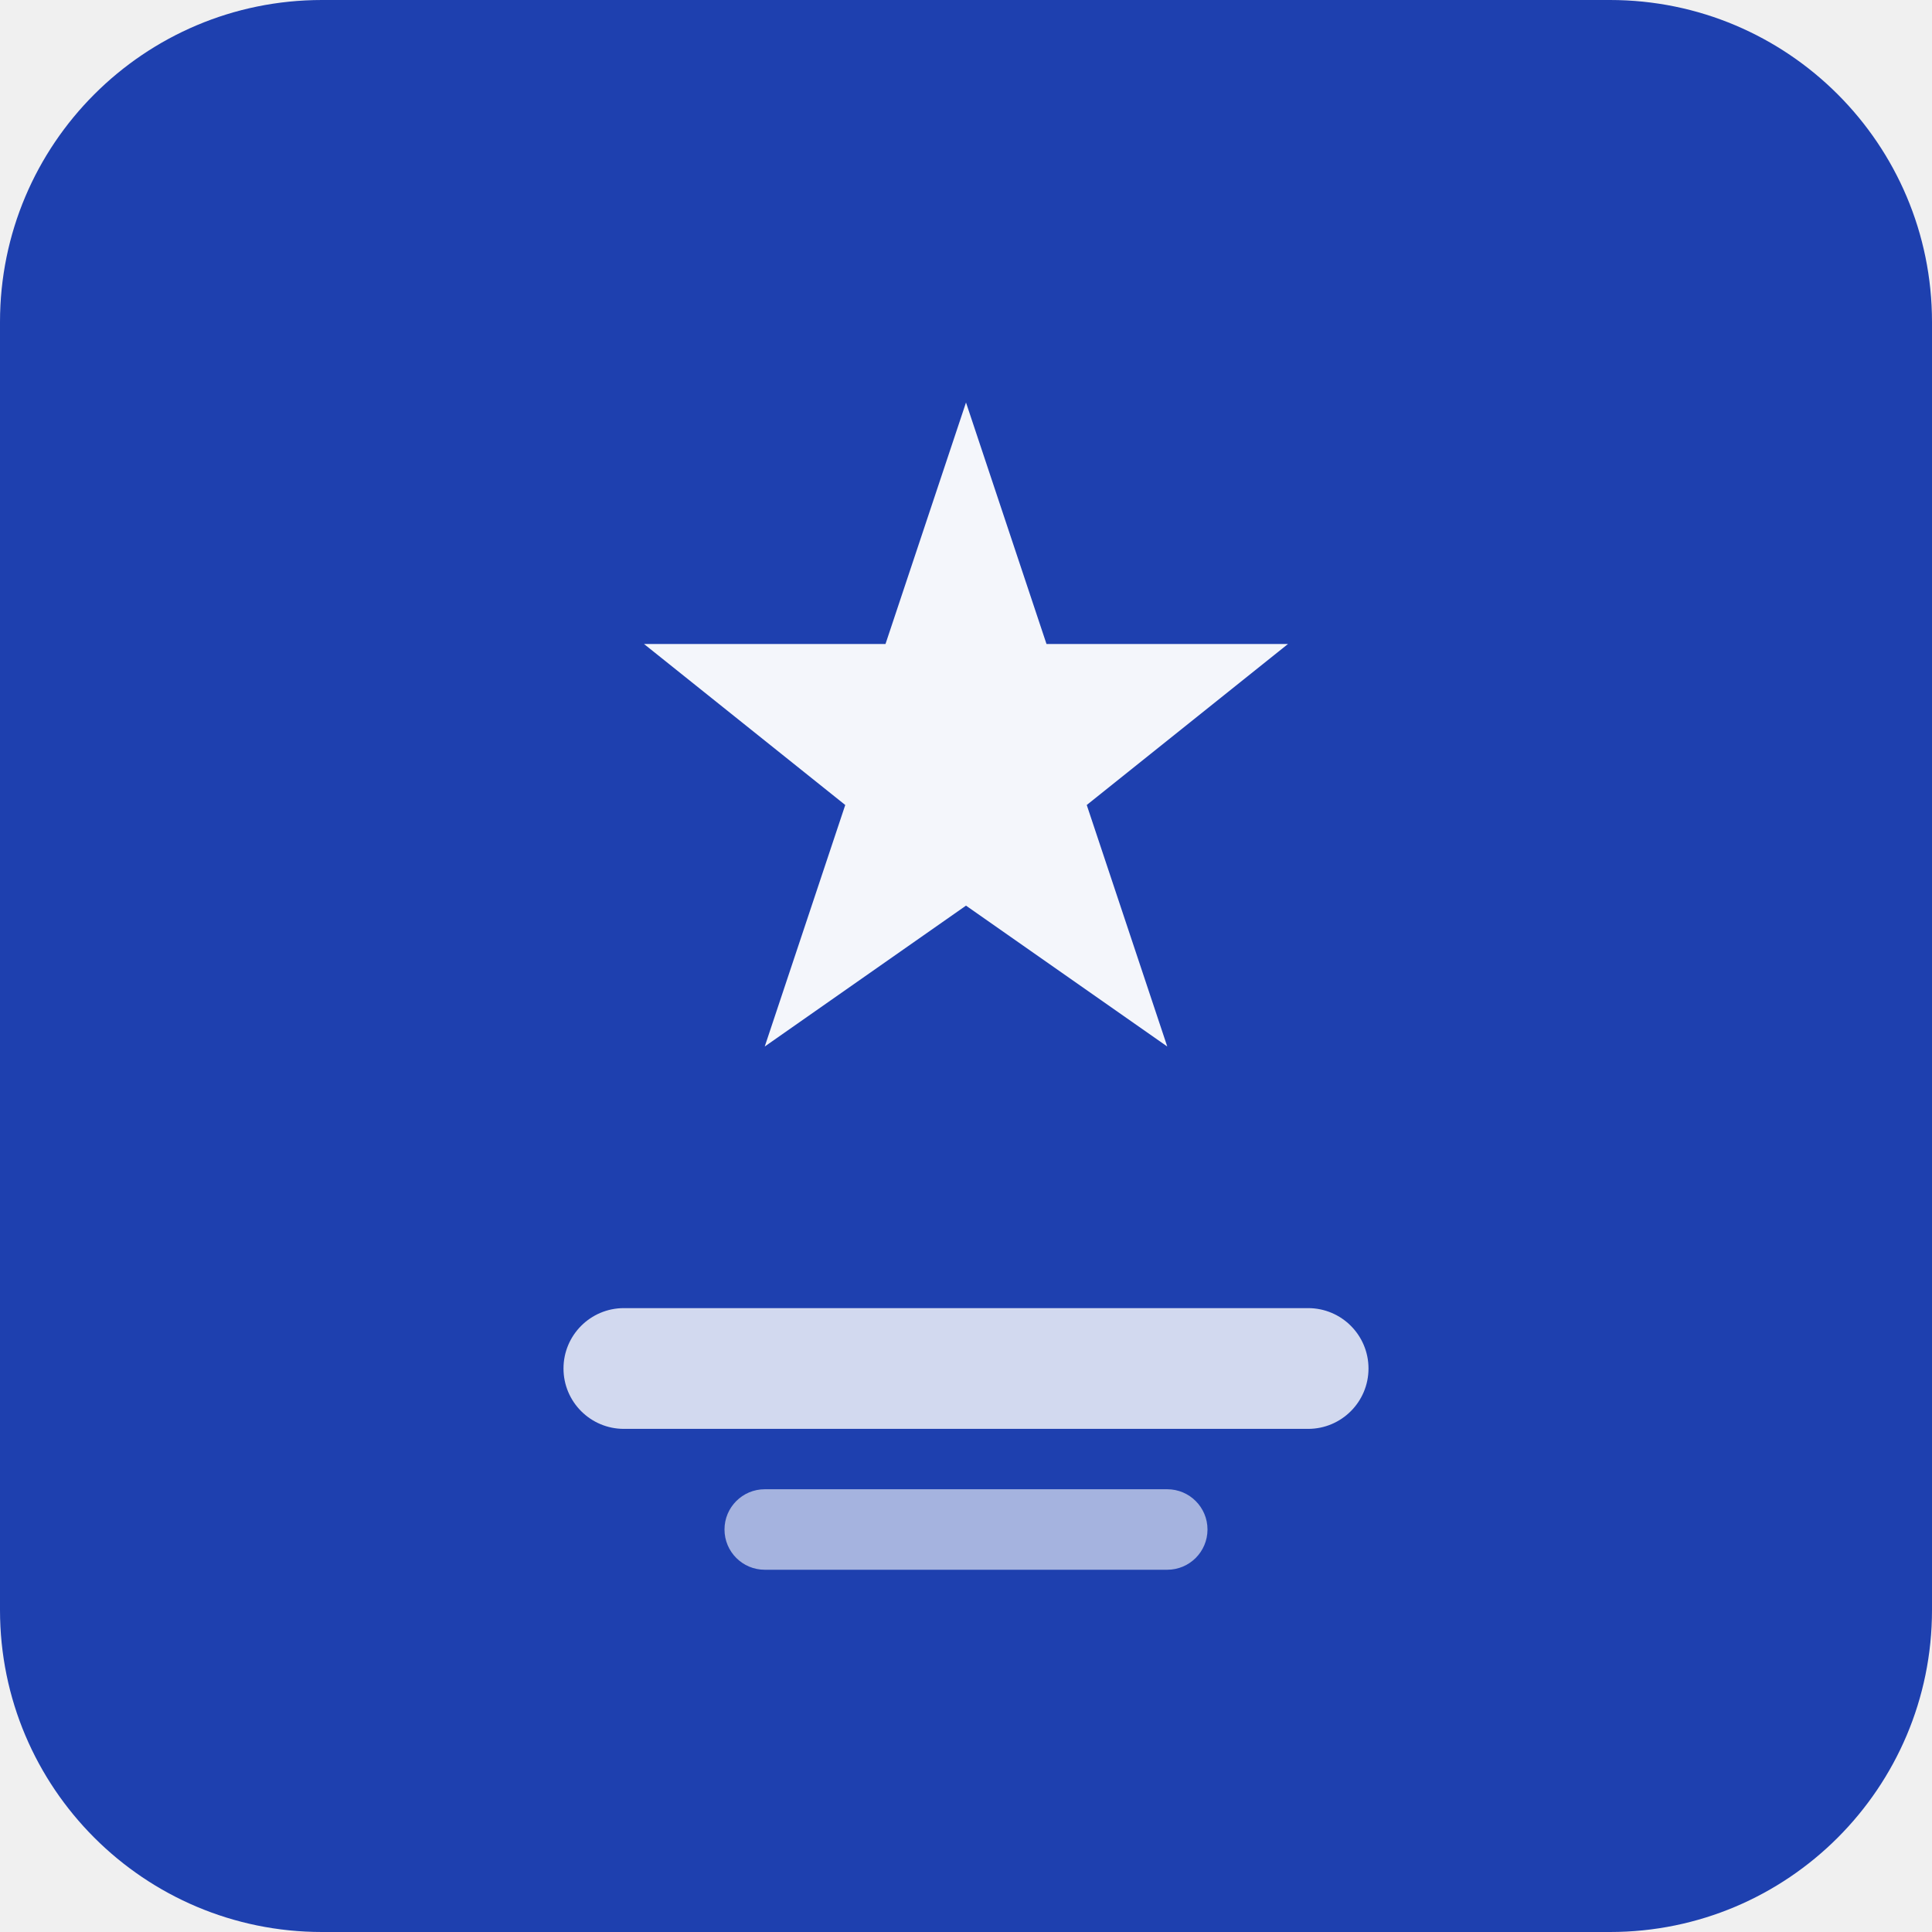
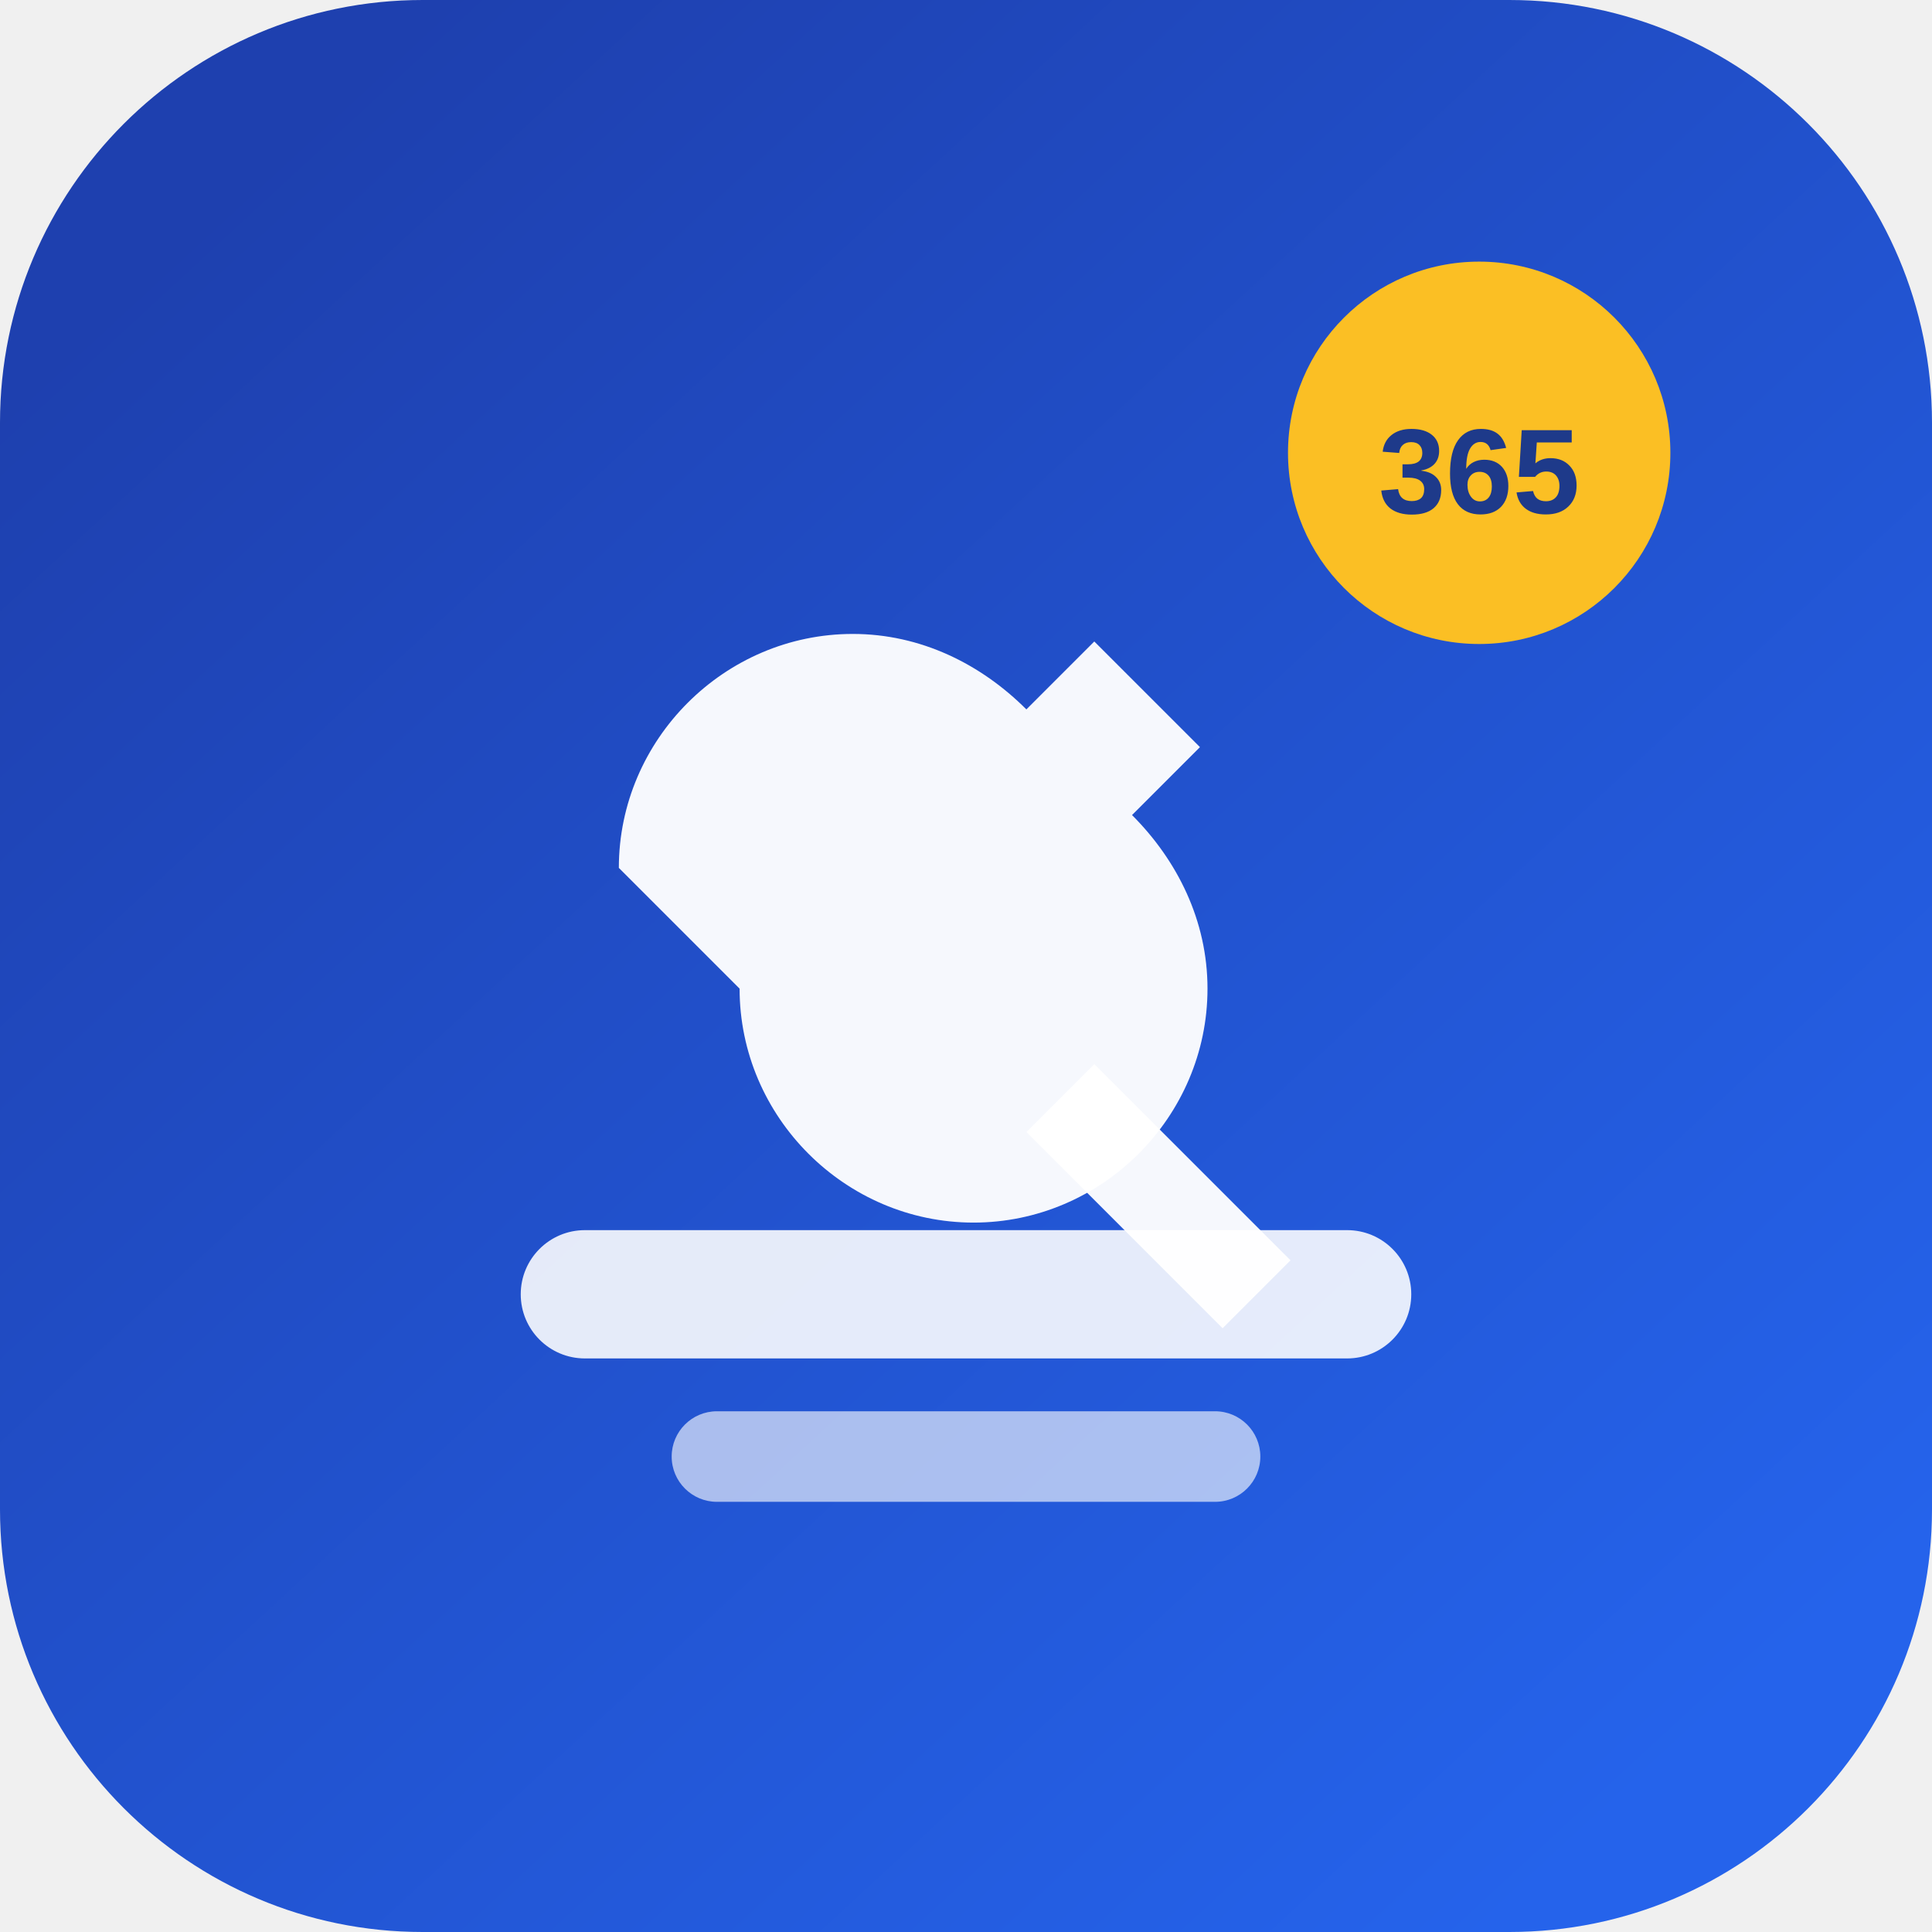
<svg xmlns="http://www.w3.org/2000/svg" viewBox="0 0 192 192" fill="none">
-   <rect width="192" height="192" rx="32" fill="#1e40af" />
-   <path d="M96 40l-8 24H64l20 16-8 24 20-14 20 14-8-24 20-16h-24L96 40z" fill="#ffffff" opacity="0.95" />
-   <rect x="56" y="130" width="80" height="12" rx="6" fill="#ffffff" opacity="0.8" />
-   <rect x="72" y="148" width="48" height="8" rx="4" fill="#ffffff" opacity="0.6" />
+   <defs>
+     <linearGradient id="bg" x1="24" y1="18" x2="168" y2="174" gradientUnits="userSpaceOnUse">
+       <stop stop-color="#1e40af" />
+       <stop offset="1" stop-color="#2563eb" />
+     </linearGradient>
+   </defs>
+   <rect width="192" height="192" rx="42" fill="url(#bg)" />
+   <g transform="translate(96 93) scale(0.375)">
+     <path d="M-92 -18c0-34 28-62 62-62 18 0 34 8 46 20l18-18 28 28-18 18c12 12 20 28 20 46 0 34-28 62-62 62-34 0-62-28-62-62z" fill="#ffffff" opacity="0.96" />
+     <path d="M34 34l52 52-18 18-52-52 18-18z" fill="#ffffff" opacity="0.96" />
+     <rect x="-118" y="78" width="236" height="34" rx="17" fill="#ffffff" opacity="0.88" />
+     <rect x="-78" y="126" width="156" height="24" rx="12" fill="#ffffff" opacity="0.62" />
+   </g>
+   <circle cx="147" cy="45" r="19" fill="#fbbf24" />
+   <text x="147" y="51" text-anchor="middle" font-family="Arial, Helvetica, sans-serif" font-size="12" font-weight="700" fill="#1e3a8a">365</text>
</svg>
